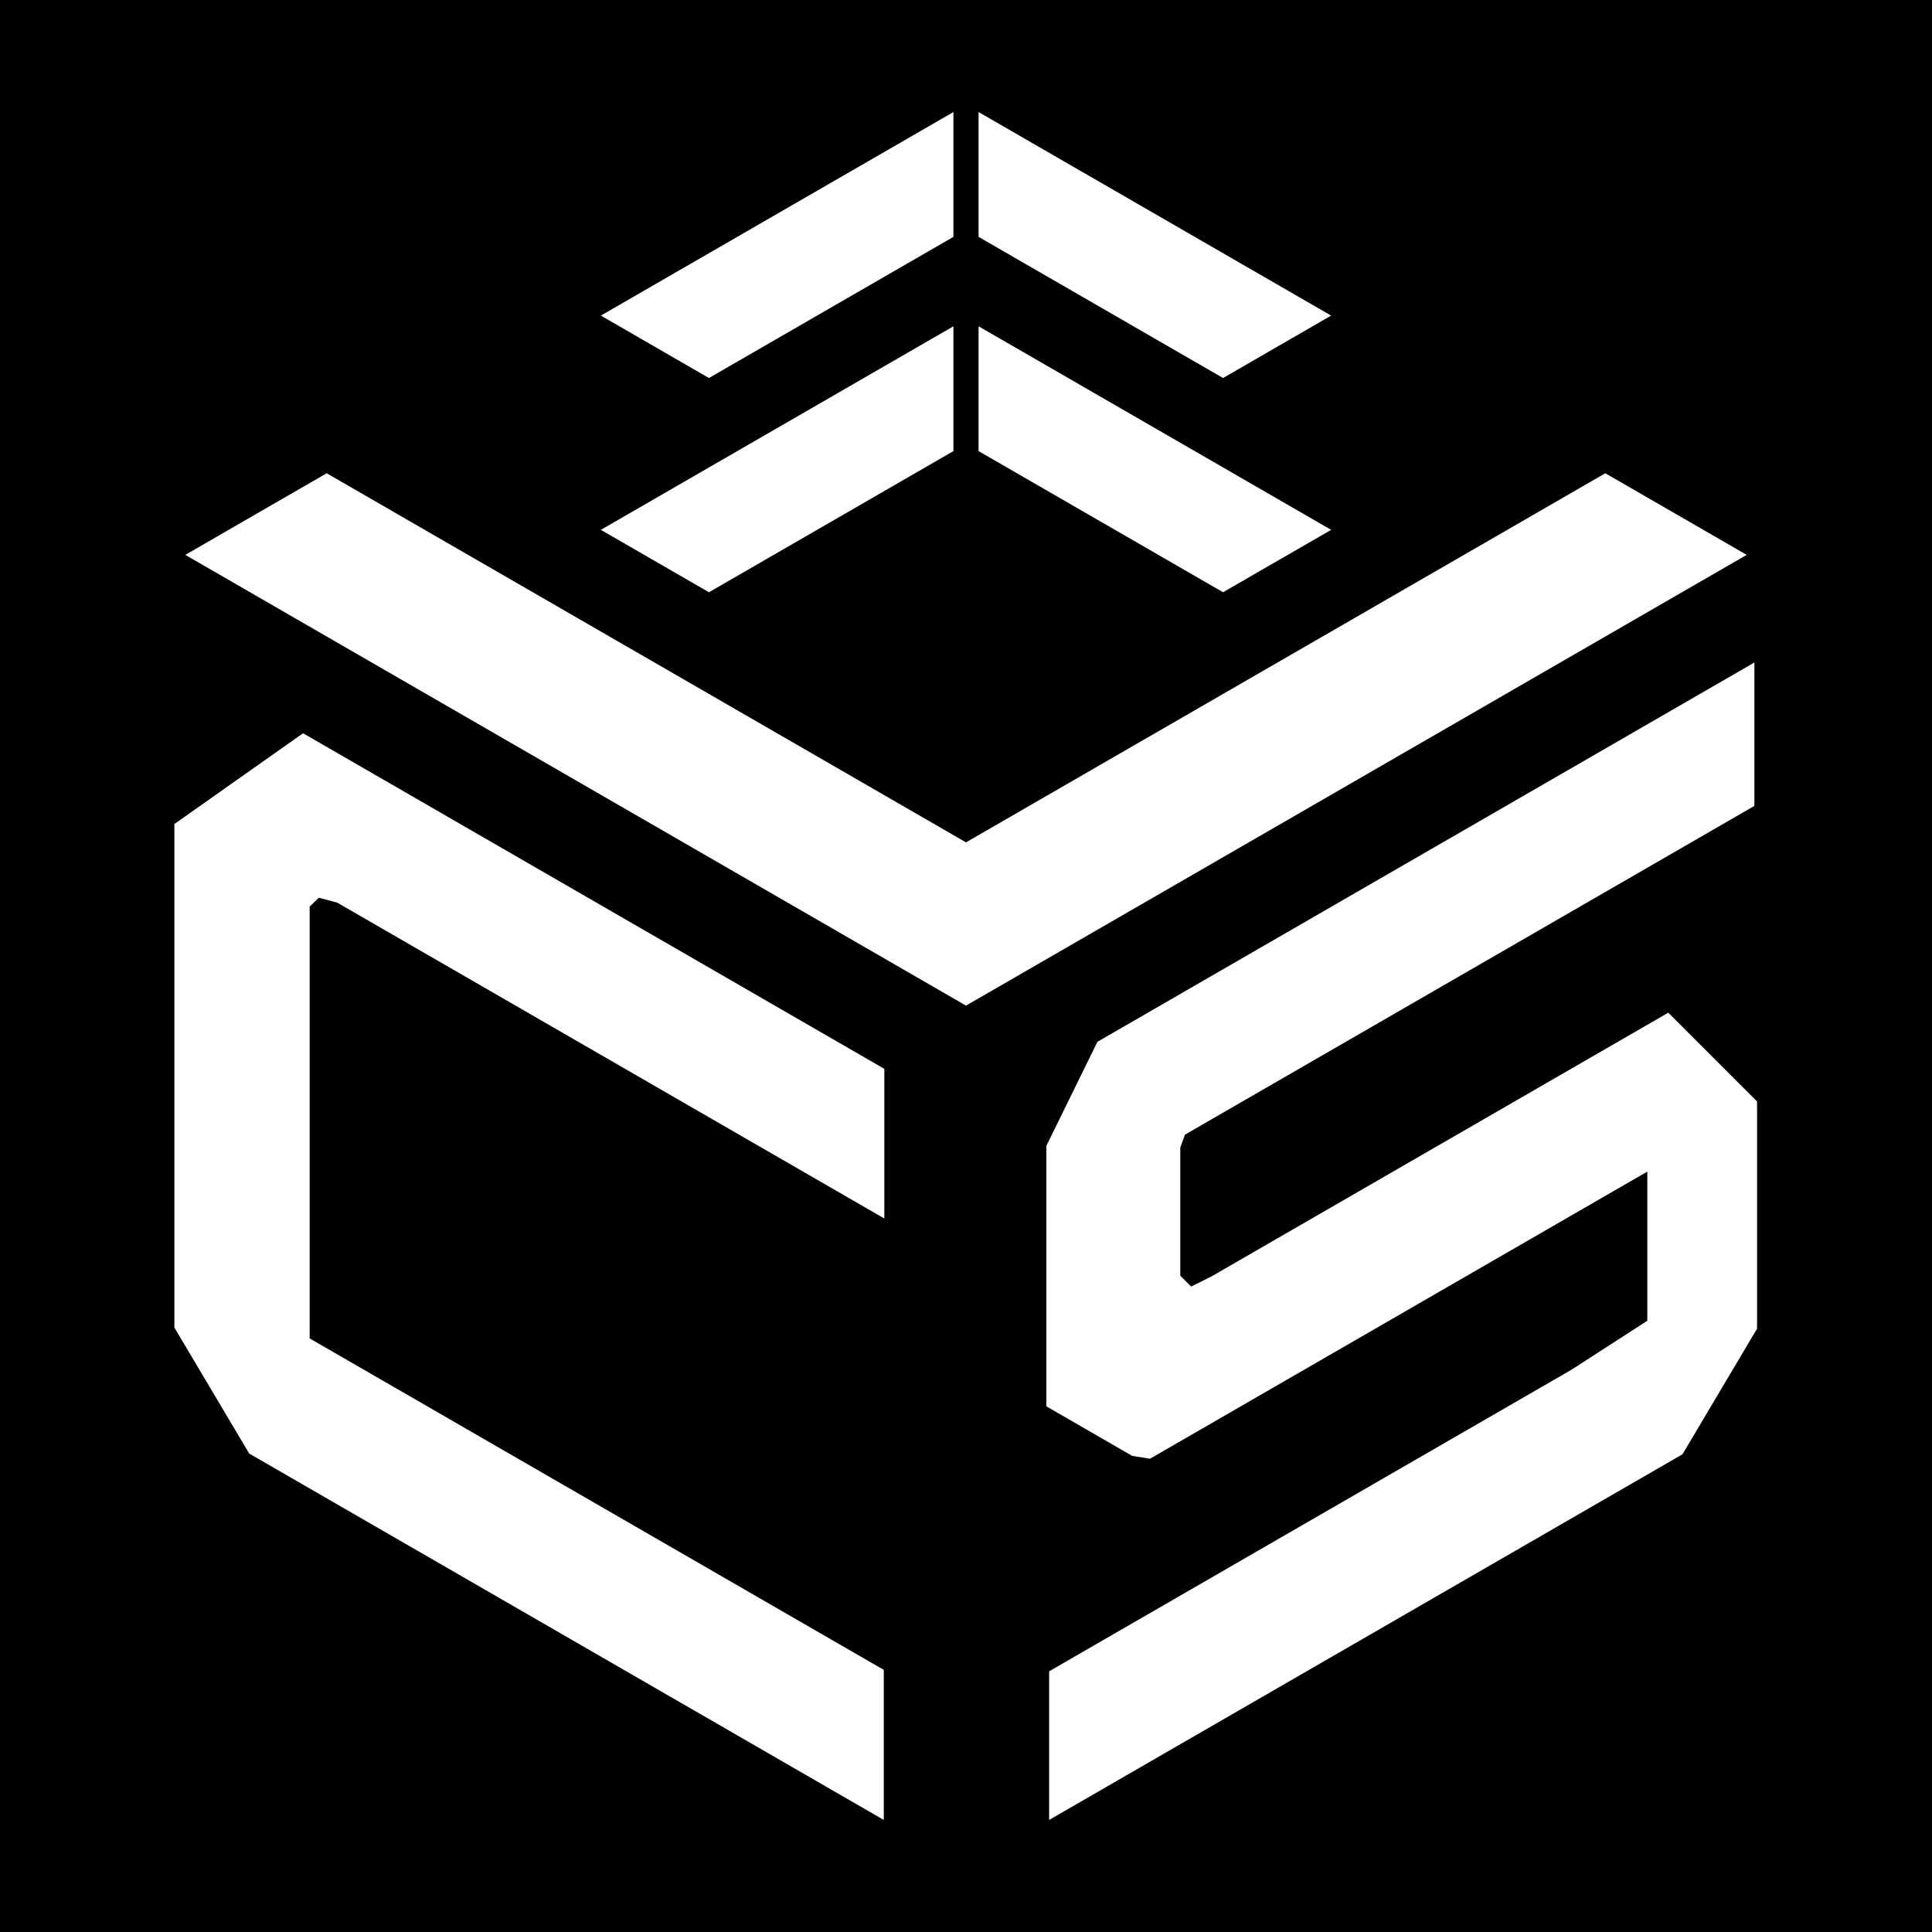
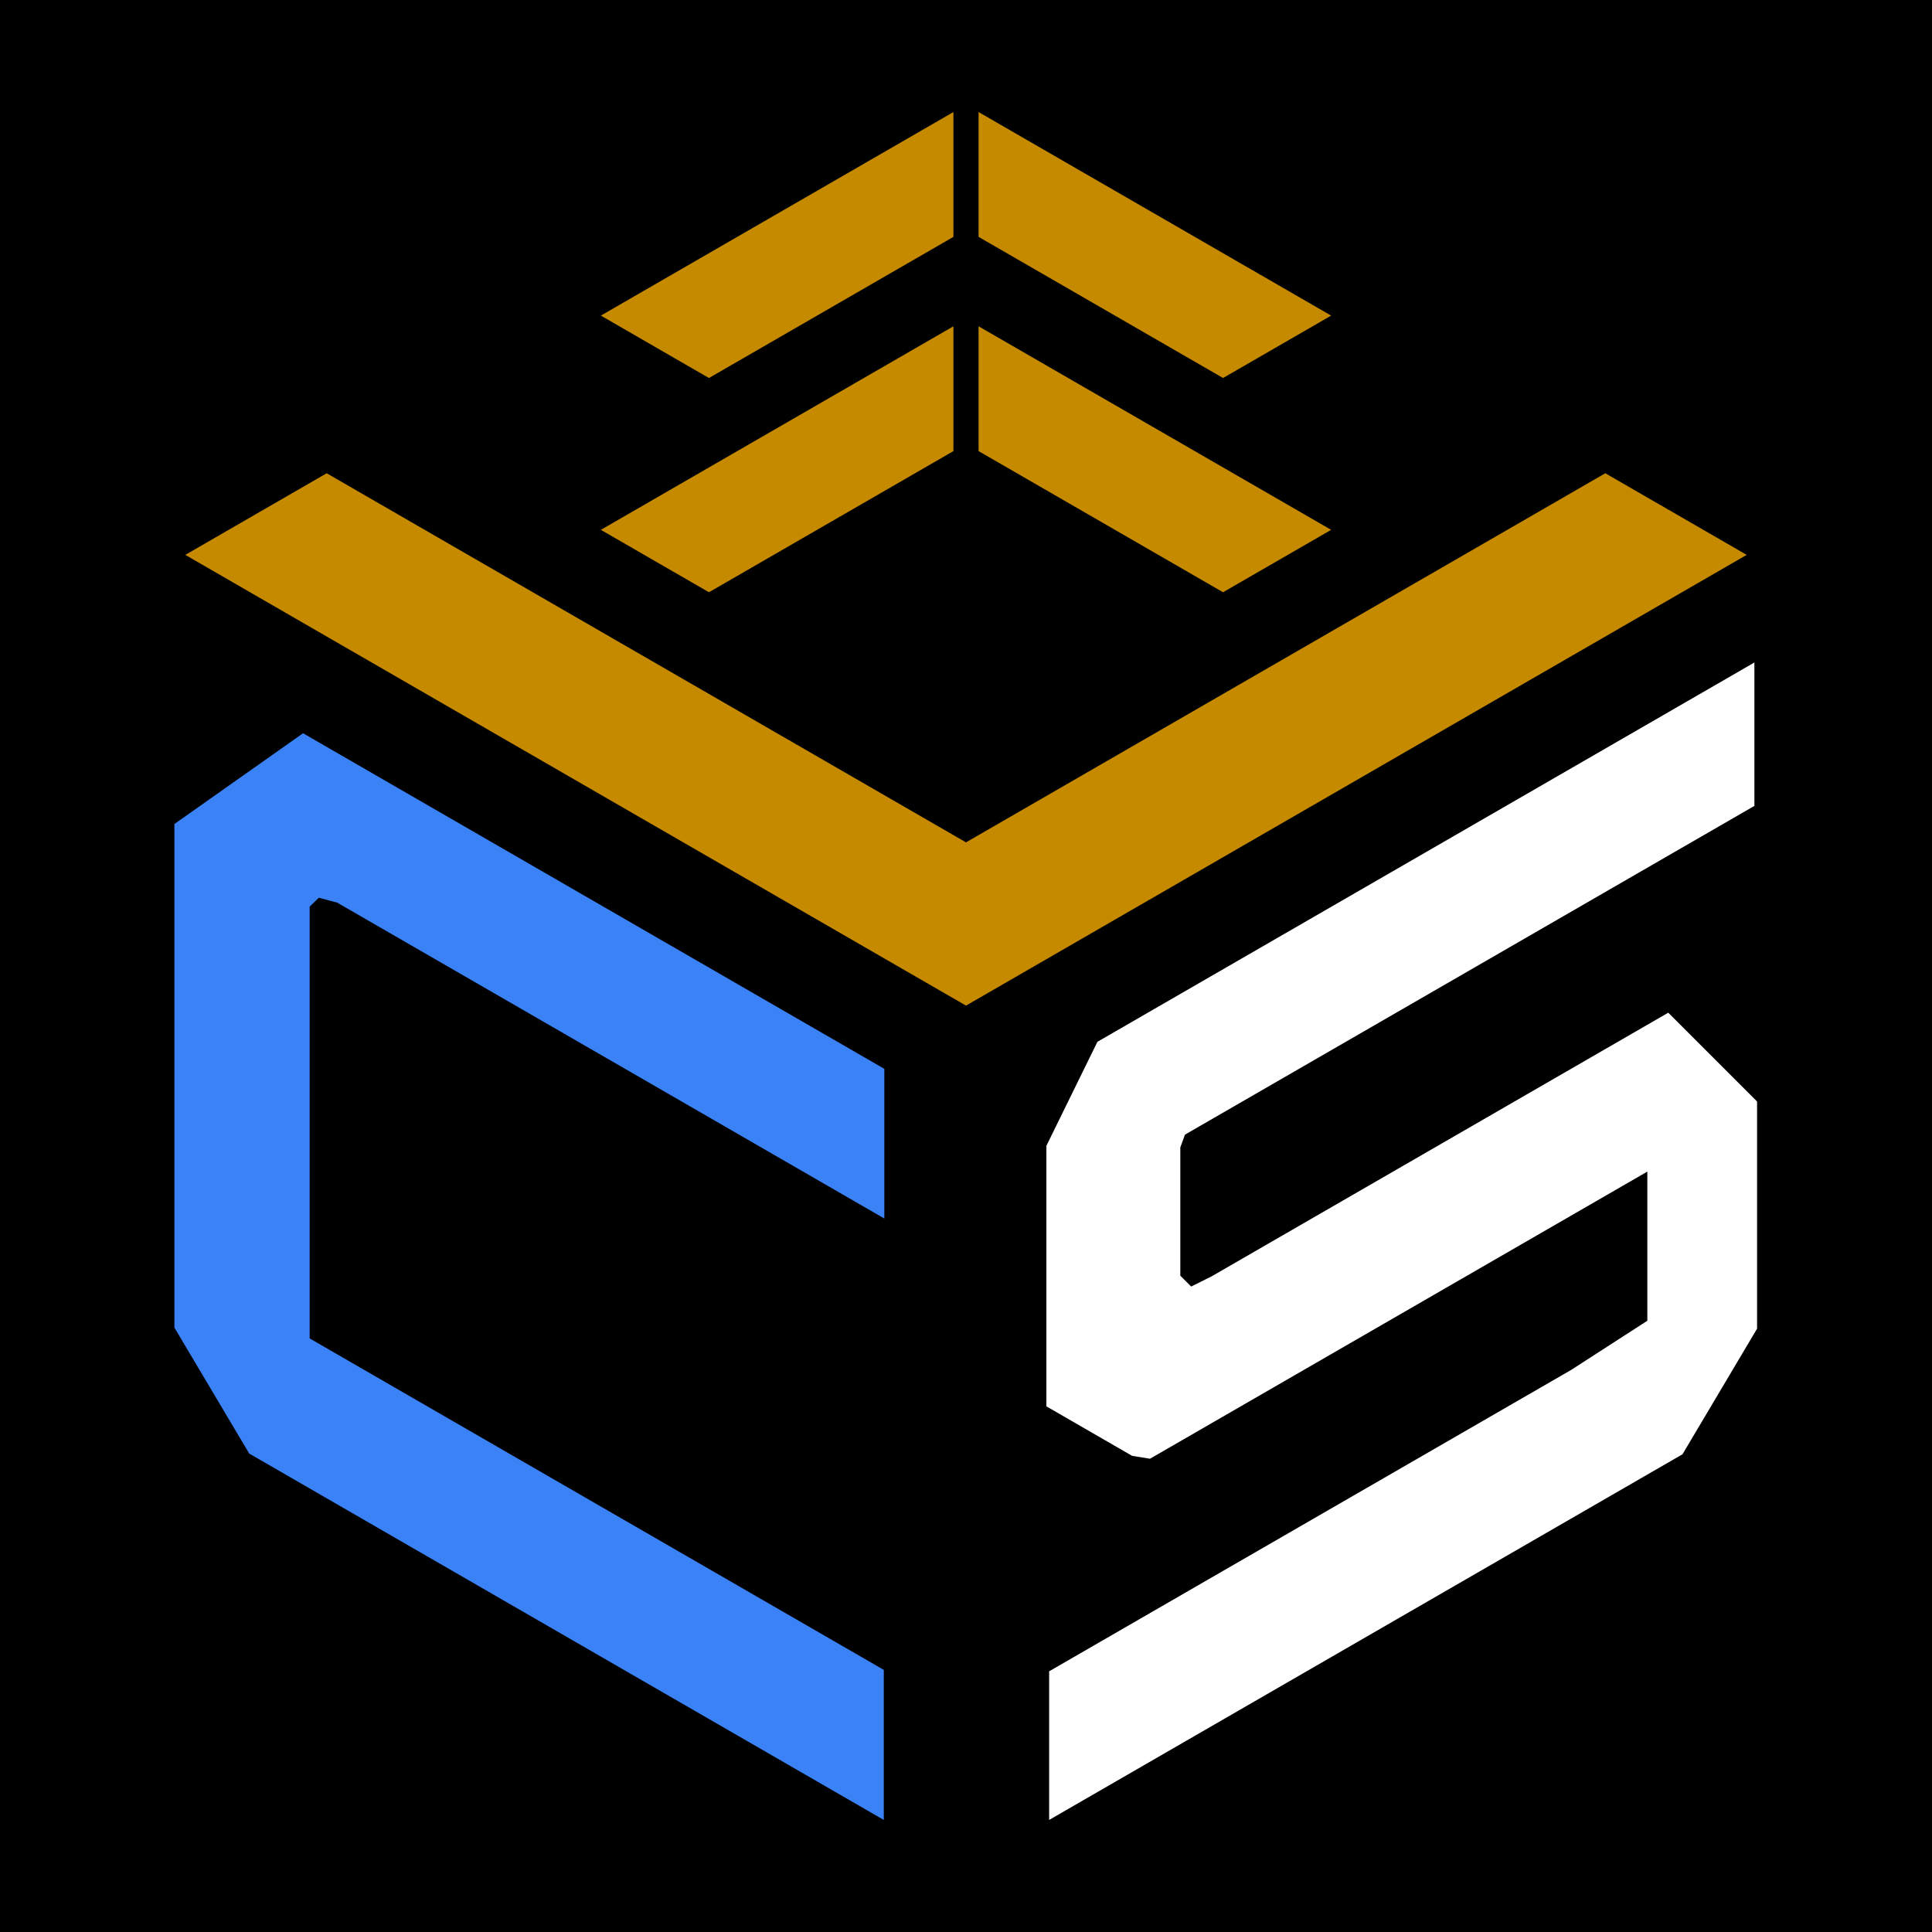
<svg xmlns="http://www.w3.org/2000/svg" width="1000" height="1000" viewBox="0 0 1000 1000">
  <rect width="1000" height="1000" fill="#000000" />
-   <g fill="#FFFFFF" fill-rule="nonzero" shape-rendering="geometricPrecision">
-     <path d="M311.004 163.357 L493.487 58.000 L493.487 122.602 L366.951 195.658 Z" />
-     <path d="M506.513 58.000 L688.996 163.357 L633.049 195.658 L506.513 122.602 Z" />
-     <path d="M311.004 274.247 L493.487 168.890 L493.487 233.492 L366.951 306.548 Z" />
-     <path d="M506.513 168.890 L688.996 274.247 L633.049 306.548 L506.513 233.492 Z" />
-     <path d="M95.914 287.204 L169.092 244.955 L500.000 436.005 L830.908 244.955 L904.086 287.204 L500.000 520.503 Z" />
-     <path d="M90.261 426.509 L156.859 379.528 L457.734 553.239 L457.734 630.704 L174.524 467.193 L165.018 464.670 L160.272 469.267 L160.272 692.756 L457.449 864.331 L457.449 942.000 L128.989 752.363 L90.261 687.138 Z" />
-     <path d="M568.020 539.236 L908.067 342.910 L908.067 417.133 L613.344 587.291 L610.928 593.897 L610.928 660.298 L616.547 665.917 L627.104 660.653 L863.496 524.172 L909.458 570.134 L909.458 687.714 L870.855 752.731 L543.031 942.000 L543.031 865.067 L813.261 709.050 L852.654 683.619 L852.654 606.419 L595.236 755.039 L586.018 753.566 L541.608 727.926 L541.608 593.076 Z" />
+   <g fill-rule="nonzero" shape-rendering="geometricPrecision">
+     <g fill="#C58A00">
+       <path d="M311.004 163.357 L493.487 58.000 L493.487 122.602 L366.951 195.658 Z" />
+       <path d="M506.513 58.000 L688.996 163.357 L633.049 195.658 L506.513 122.602 Z" />
+       <path d="M311.004 274.247 L493.487 168.890 L493.487 233.492 L366.951 306.548 Z" />
+       <path d="M506.513 168.890 L688.996 274.247 L633.049 306.548 L506.513 233.492 Z" />
+       <path d="M95.914 287.204 L169.092 244.955 L500.000 436.005 L830.908 244.955 L904.086 287.204 L500.000 520.503 Z" />
+     </g>
+     <g fill="#3B82F6">
+       <path d="M90.261 426.509 L156.859 379.528 L457.734 553.239 L457.734 630.704 L174.524 467.193 L165.018 464.670 L160.272 469.267 L160.272 692.756 L457.449 864.331 L457.449 942.000 L128.989 752.363 L90.261 687.138 Z" />
+     </g>
+     <g fill="#FFFFFF">
+       <path d="M568.020 539.236 L908.067 342.910 L908.067 417.133 L613.344 587.291 L610.928 593.897 L610.928 660.298 L616.547 665.917 L627.104 660.653 L863.496 524.172 L909.458 570.134 L909.458 687.714 L870.855 752.731 L543.031 942.000 L543.031 865.067 L813.261 709.050 L852.654 683.619 L852.654 606.419 L595.236 755.039 L586.018 753.566 L541.608 727.926 L541.608 593.076 Z" />
+     </g>
  </g>
</svg>
